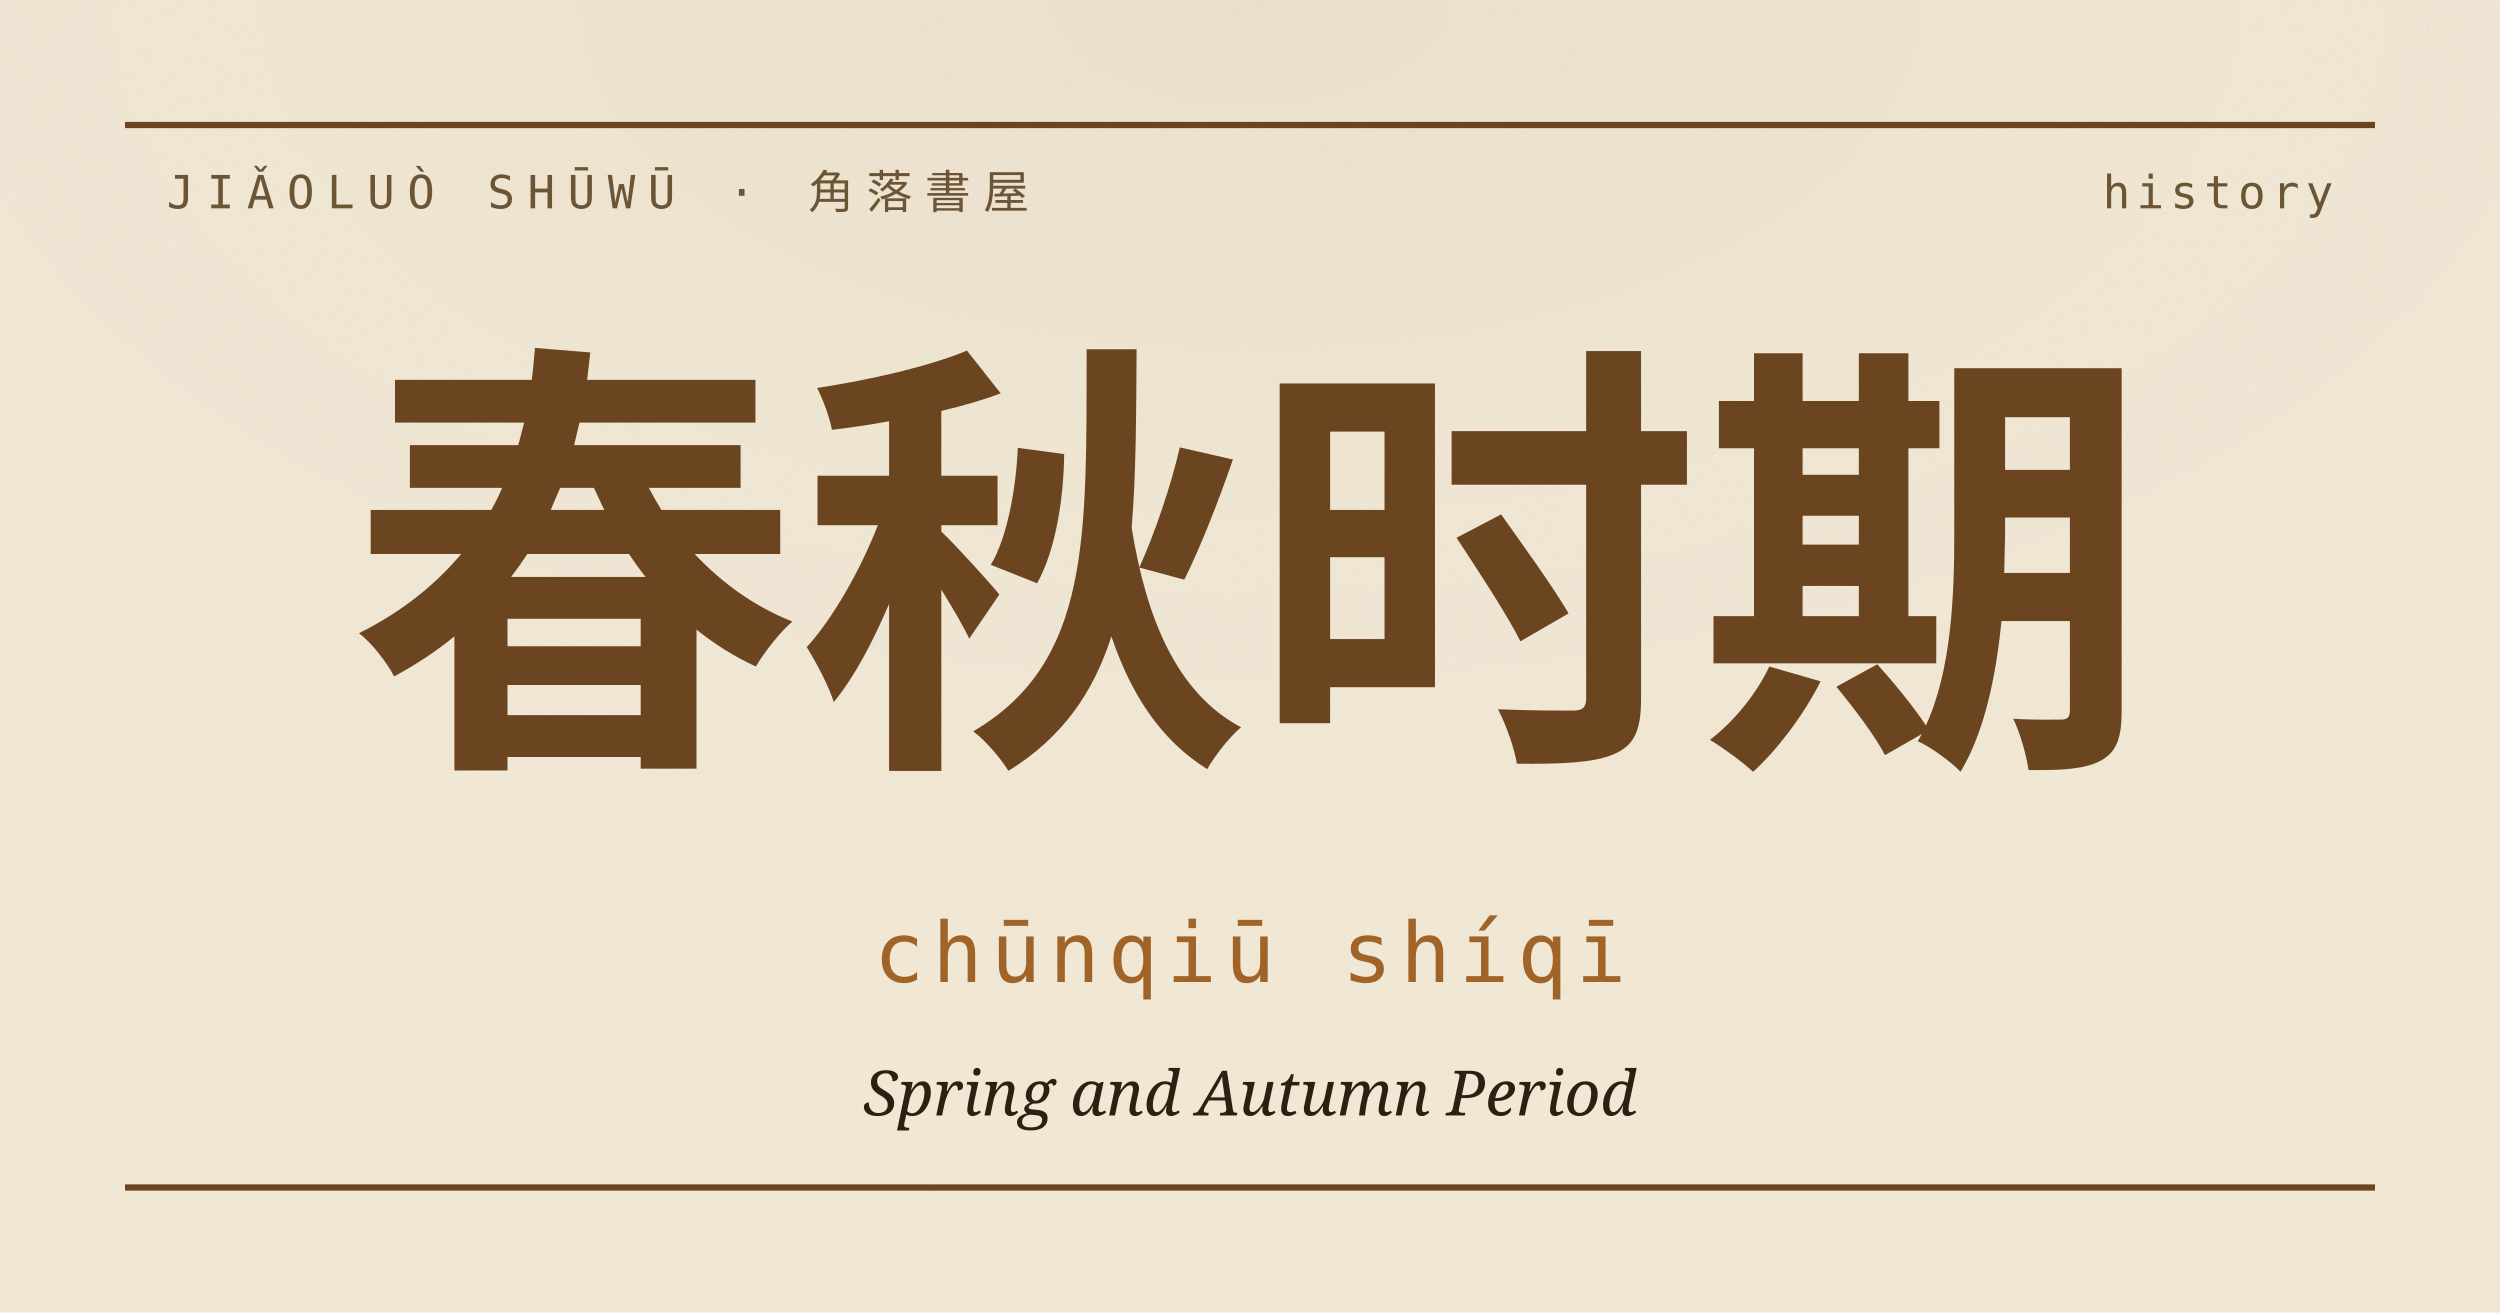
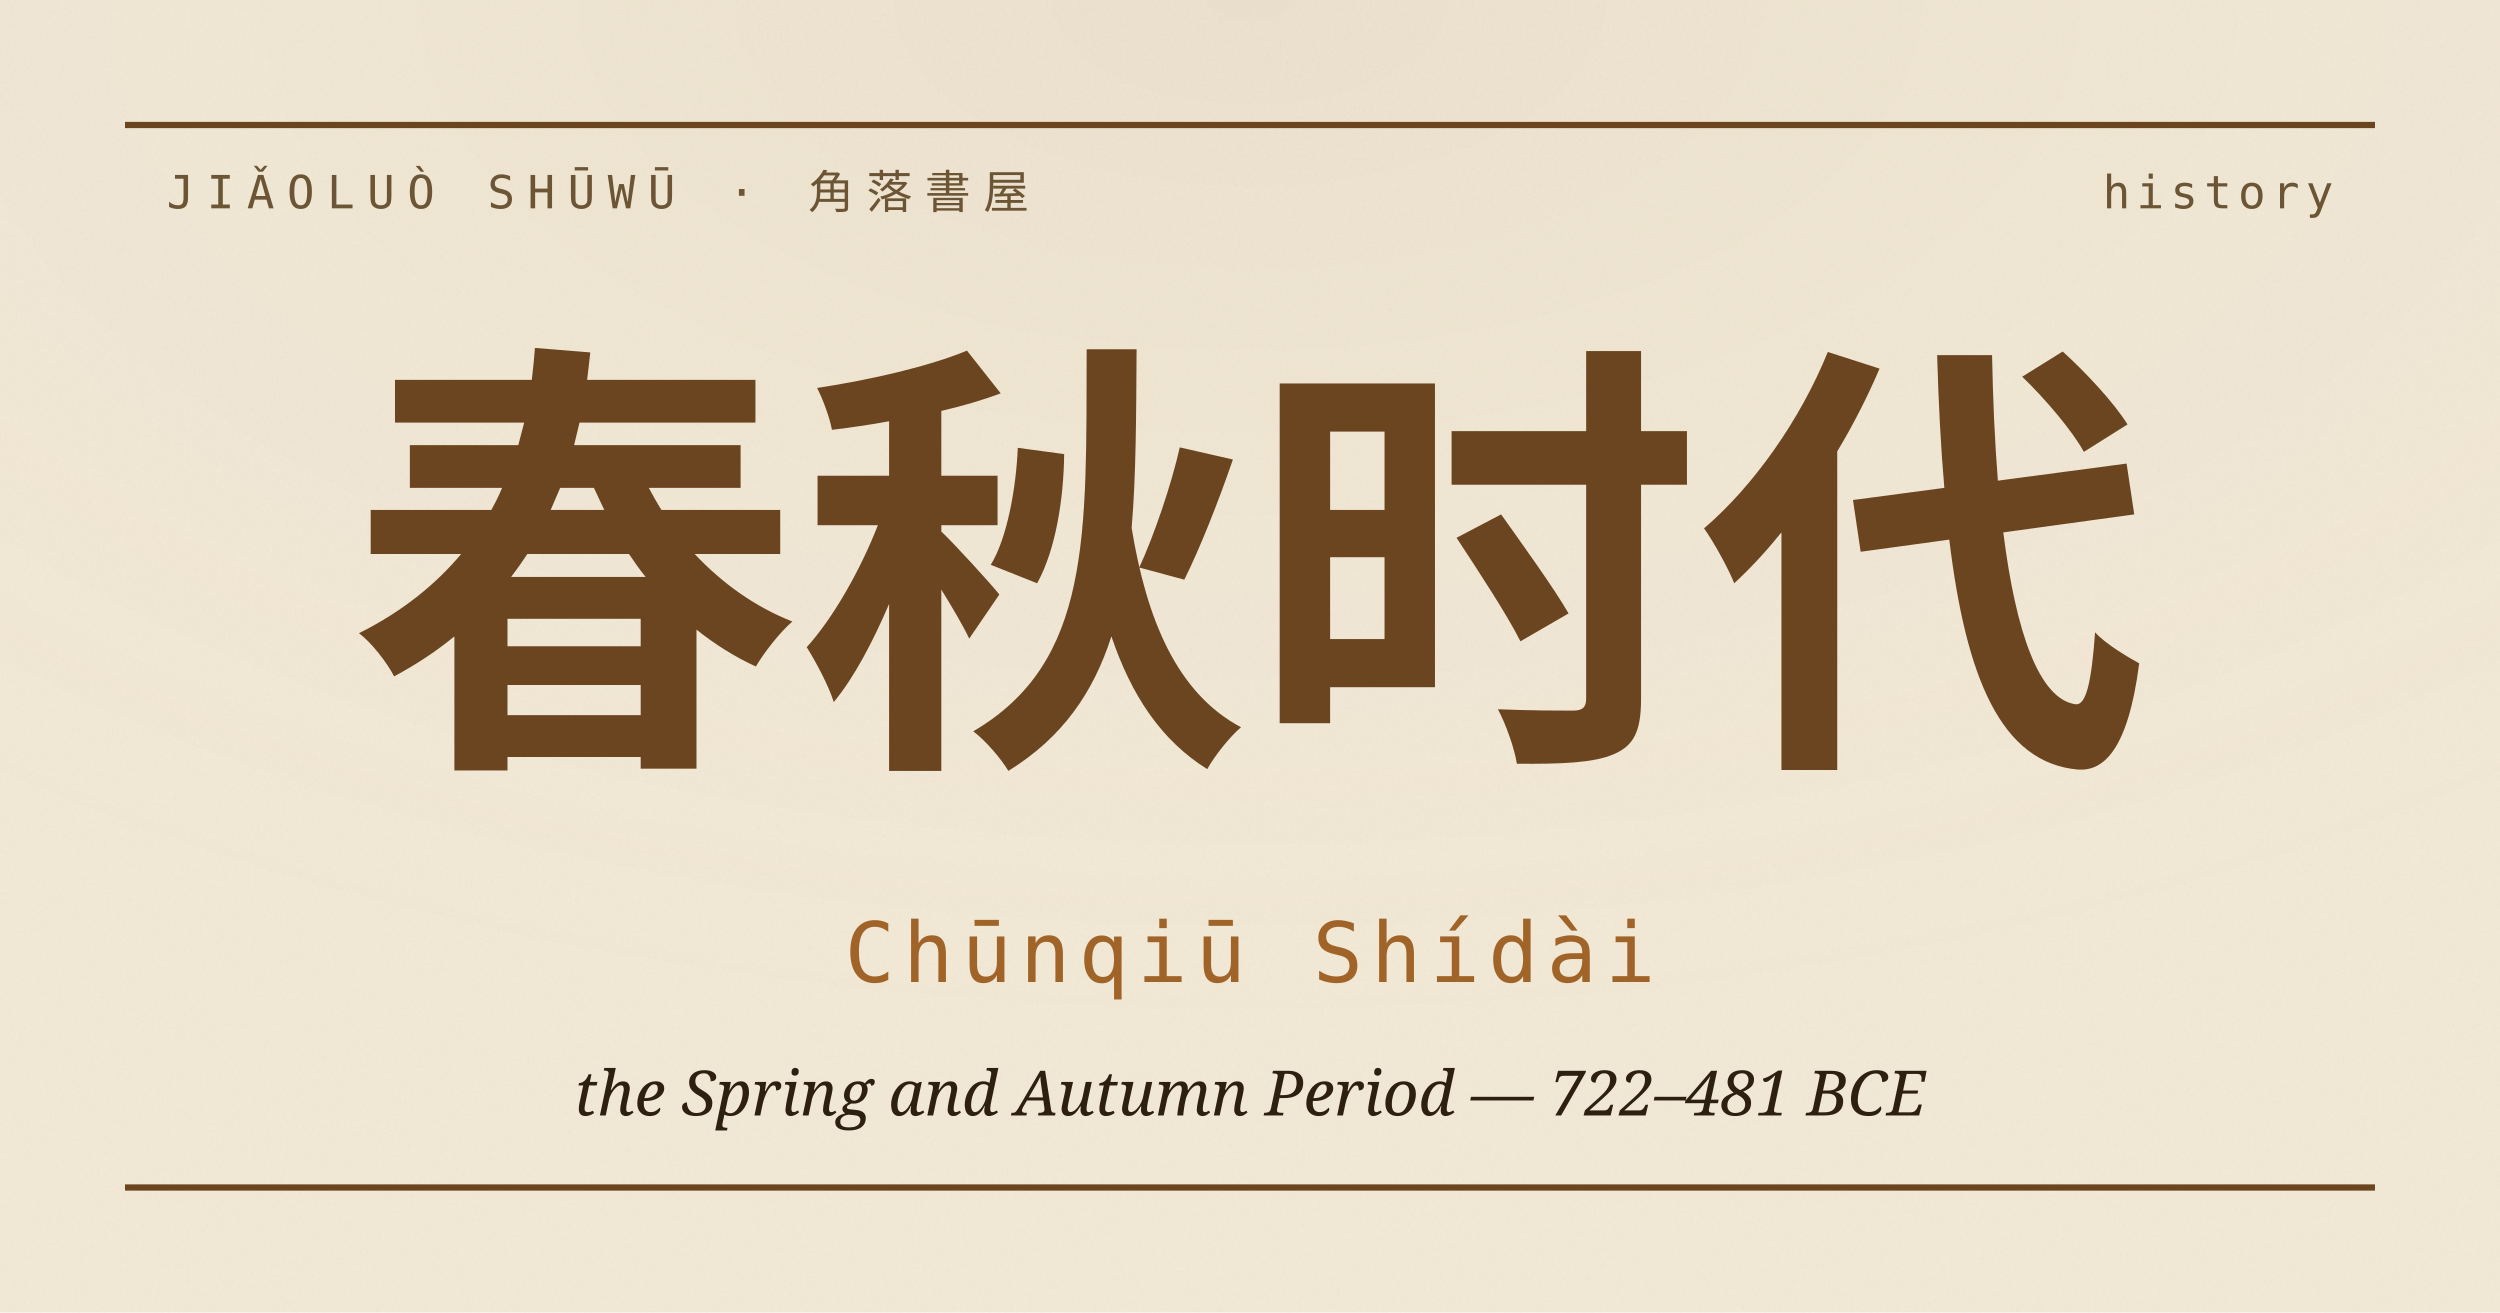
<svg xmlns="http://www.w3.org/2000/svg" viewBox="0 0 1200 630" width="1200" height="630">
  <defs>
    <filter id="paper">
      <feTurbulence type="fractalNoise" baseFrequency="0.65" numOctaves="5" stitchTiles="stitch" />
      <feColorMatrix type="saturate" values="0" />
    </filter>
    <radialGradient id="vignette" cx="50%" cy="0%" r="80%">
      <stop offset="0%" stop-color="#6b4420" stop-opacity="0.05" />
      <stop offset="100%" stop-color="#f2e8d5" stop-opacity="0" />
    </radialGradient>
  </defs>
  <rect width="1200" height="630" fill="#f2e8d5" />
  <rect width="1200" height="630" fill="url(#vignette)" />
  <rect width="1200" height="630" filter="url(#paper)" opacity="0.06" />
  <line x1="60" y1="60" x2="1140" y2="60" stroke="#6b4420" stroke-width="3" />
  <line x1="60" y1="570" x2="1140" y2="570" stroke="#6b4420" stroke-width="3" />
  <text x="80" y="100" font-family="Inconsolata, monospace" font-size="22" letter-spacing="6" fill="#6b5535" text-transform="uppercase">JIǍOLUÒ SHŪWŪ · 角落書屋</text>
  <text x="1120" y="100" font-family="Inconsolata, monospace" font-size="22" letter-spacing="3" fill="#6b5535" text-anchor="end">history</text>
-   <text x="600" y="275" font-family="Noto Serif SC, serif" font-size="216" font-weight="700" fill="#6b4420" text-anchor="middle" dominant-baseline="middle">春秋时期</text>
-   <text x="600" y="460" font-family="Inconsolata, monospace" font-size="40" letter-spacing="4" fill="#a06428" text-anchor="middle" dominant-baseline="middle">chūnqiū shíqī</text>
-   <text x="600" y="525" font-family="EB Garamond, Georgia, serif" font-style="italic" font-size="30" fill="#2e2010" text-anchor="middle" dominant-baseline="middle">Spring and Autumn Period</text>
+   <text x="600" y="275" font-family="Noto Serif SC, serif" font-size="216" font-weight="700" fill="#6b4420" text-anchor="middle" dominant-baseline="middle">春秋时代</text>
+   <text x="600" y="460" font-family="Inconsolata, monospace" font-size="40" letter-spacing="4" fill="#a06428" text-anchor="middle" dominant-baseline="middle">Chūnqiū Shídài</text>
+   <text x="600" y="525" font-family="EB Garamond, Georgia, serif" font-style="italic" font-size="30" fill="#2e2010" text-anchor="middle" dominant-baseline="middle">the Spring and Autumn Period — 722–481 BCE</text>
</svg>
